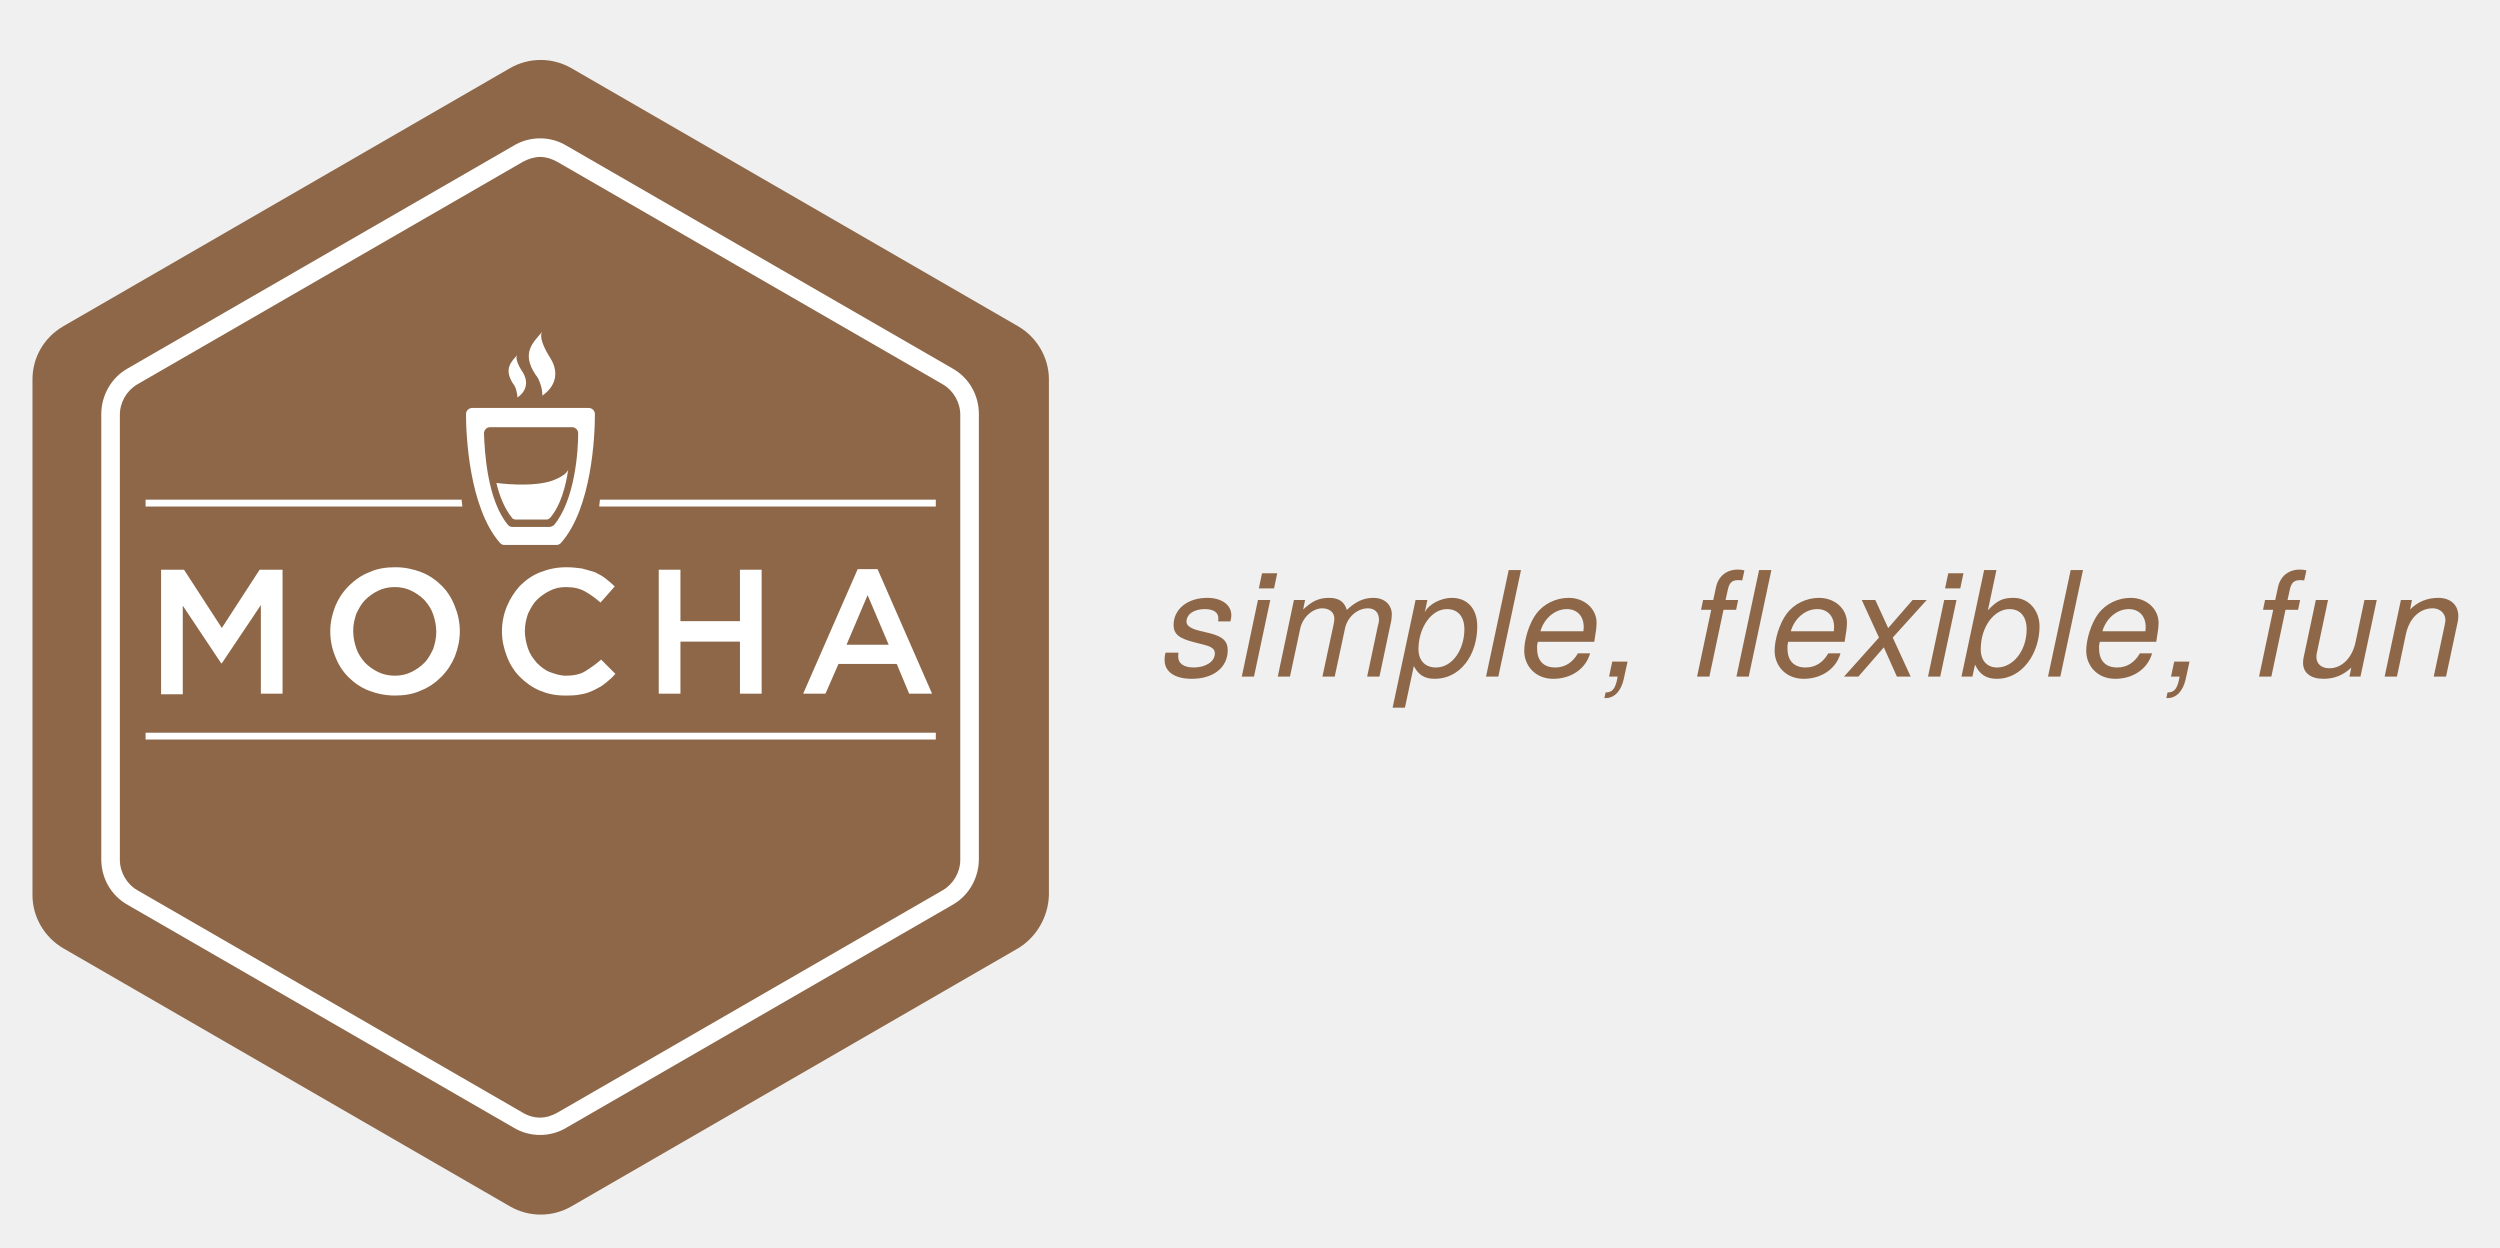
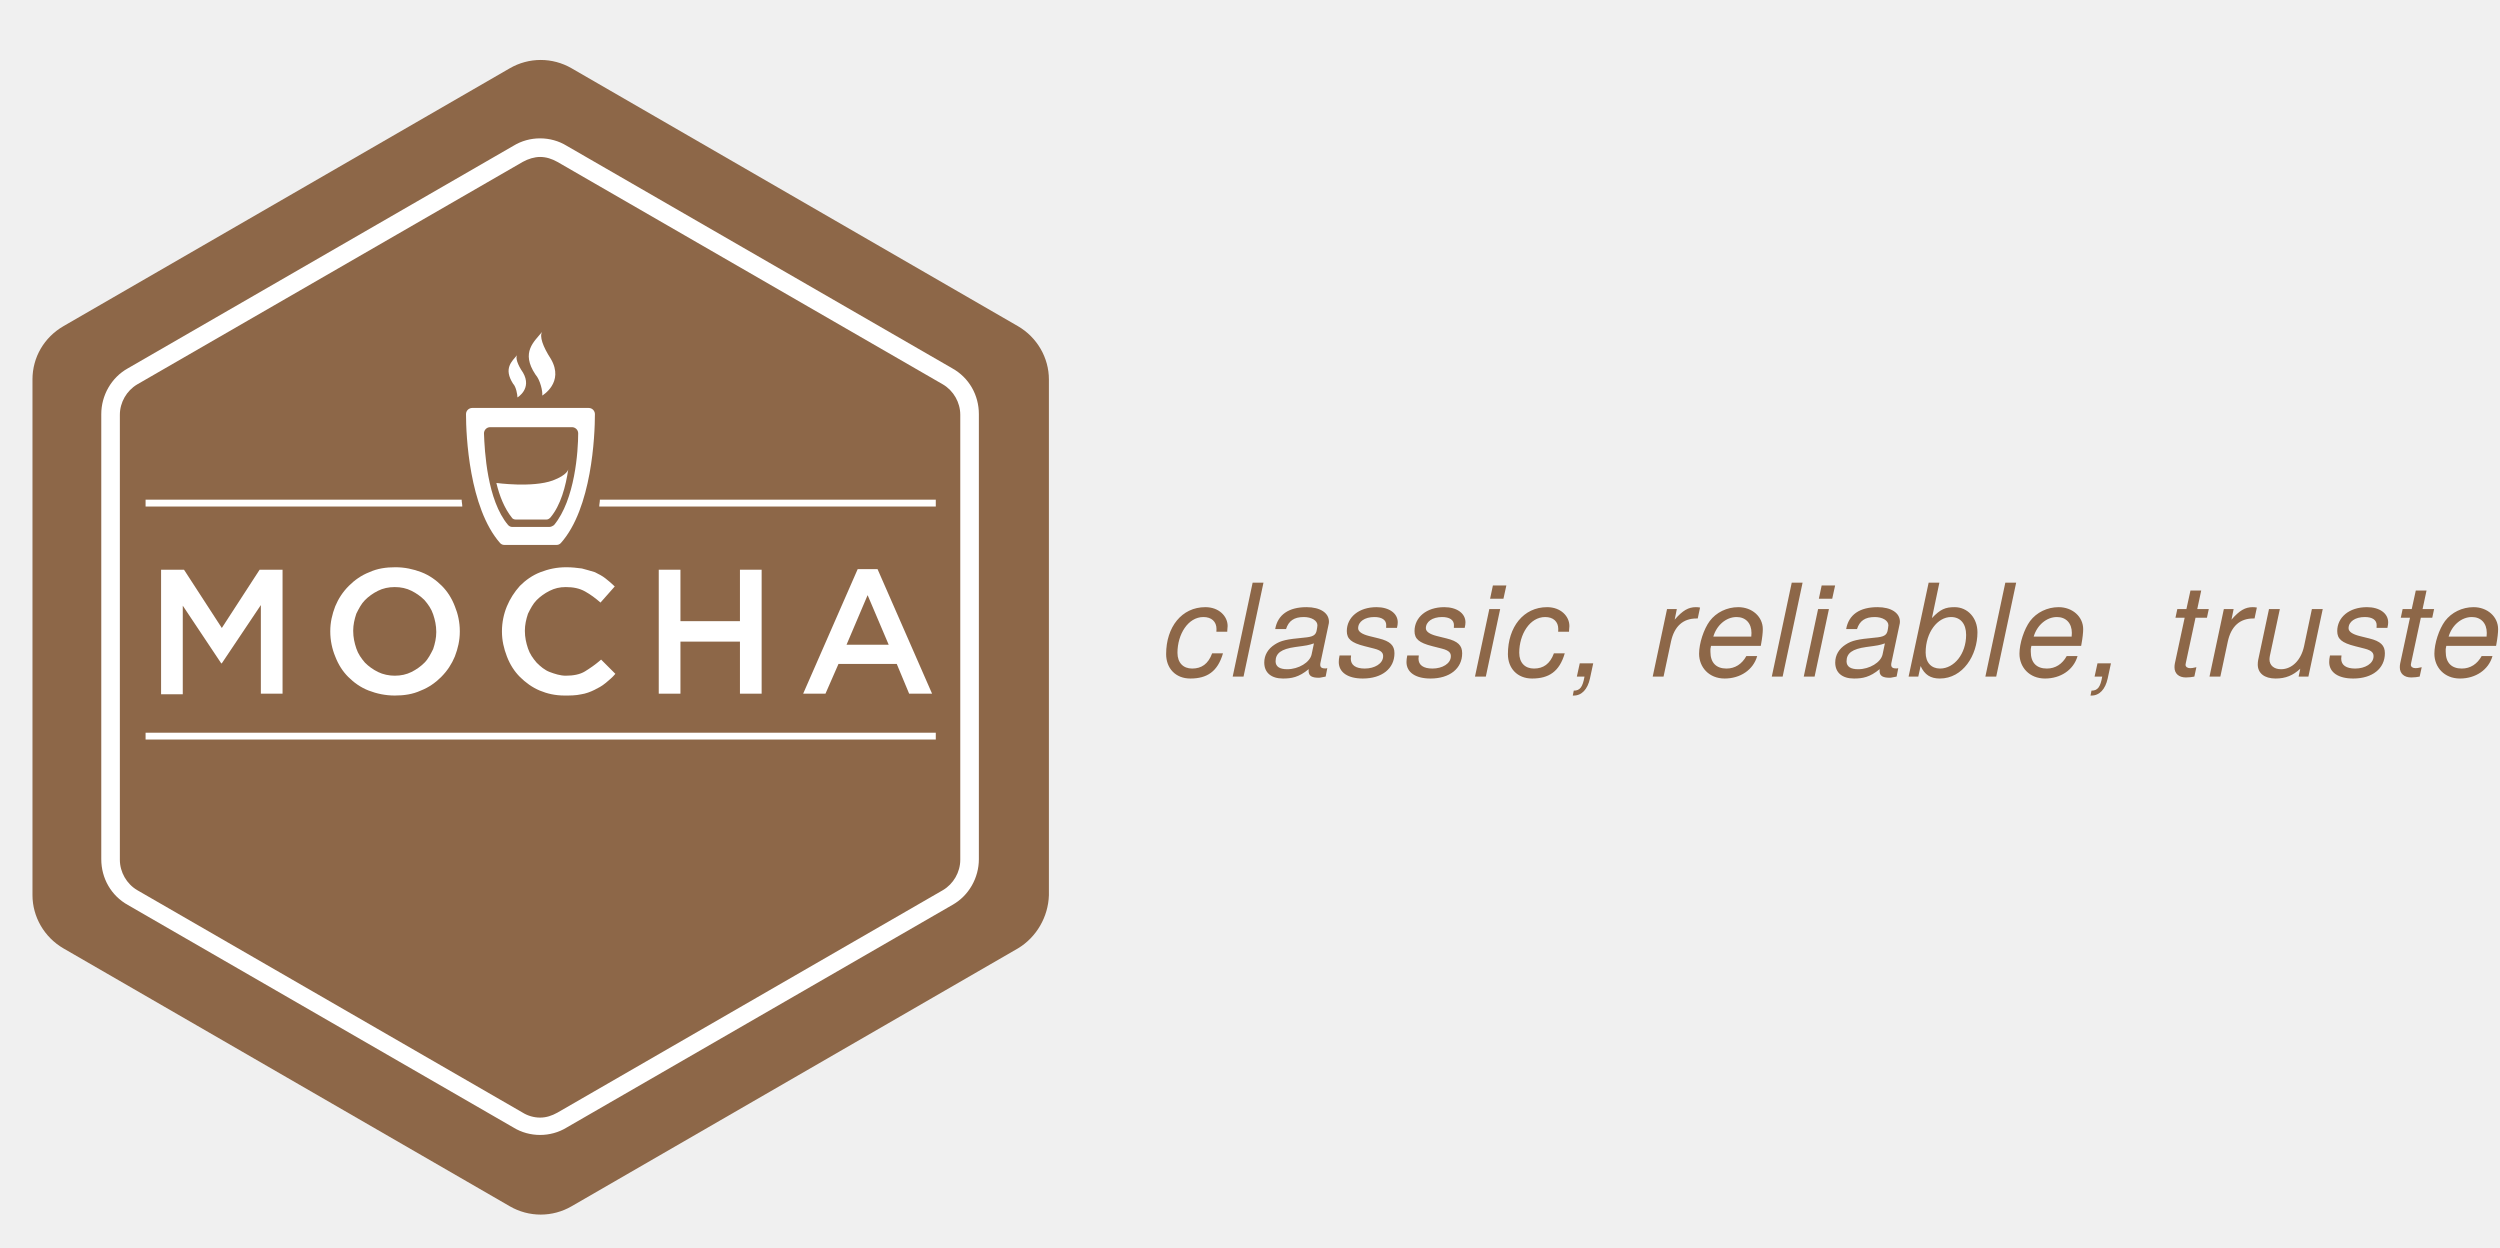
<svg xmlns="http://www.w3.org/2000/svg" version="1.1" id="Layer_1" x="0px" y="0px" viewBox="0 0 384.903 192" enable-background="new 0 0 193 208" xml:space="preserve" width="384.903" height="192">
  <defs id="defs30" />
  <path id="XMLID_229_" d="m 156.719,146.017 -68.703,39.695 c -2.958,1.718 -6.584,1.718 -9.542,0 L 9.771,146.017 C 6.813,144.299 5,141.15 5,137.811 L 5,58.421 C 5,54.986 6.813,51.932 9.771,50.215 L 78.474,10.52 c 2.958,-1.718 6.584,-1.718 9.542,0 l 68.703,39.695 c 2.958,1.718 4.771,4.866 4.771,8.206 l 0,79.39 c -0.095,3.34 -1.908,6.489 -4.771,8.206 z" style="clip-rule:evenodd;fill:#8d6748;fill-rule:evenodd" />
  <path id="XMLID_262_" d="m 83.149,24.165 0,0 c 0.954,0 1.813,0.286 2.672,0.763 l 59.352,34.256 c 1.622,0.954 2.672,2.767 2.672,4.676 l 0,68.512 c 0,1.908 -1.05,3.721 -2.672,4.676 l -59.352,34.256 c -0.859,0.477 -1.718,0.763 -2.672,0.763 -0.954,0 -1.908,-0.286 -2.672,-0.763 L 21.126,137.047 c -1.622,-0.954 -2.672,-2.767 -2.672,-4.676 l 0,-68.512 c 0,-1.908 1.05,-3.721 2.672,-4.676 L 80.478,24.928 c 0.859,-0.477 1.813,-0.763 2.672,-0.763 m 0,-2.863 c -1.431,0 -2.863,0.382 -4.103,1.145 L 19.695,56.703 c -2.576,1.431 -4.103,4.199 -4.103,7.061 l 0,68.512 c 0,2.958 1.527,5.63 4.103,7.061 l 59.352,34.256 c 1.24,0.763 2.672,1.145 4.103,1.145 1.431,0 2.863,-0.382 4.103,-1.145 l 59.352,-34.256 c 2.576,-1.431 4.103,-4.199 4.103,-7.061 l 0,-68.512 c 0,-2.958 -1.527,-5.63 -4.103,-7.061 L 87.253,22.447 c -1.24,-0.763 -2.672,-1.145 -4.103,-1.145 l 0,0 z" style="fill:#ffffff" />
  <g id="XMLID_228_" transform="matrix(0.954206,0,0,0.954206,-7.261553,-2.648442)">
    <g id="XMLID_223_">
      <g id="XMLID_295_">
        <path d="m 103.6,69.6 c 0,-0.5 -0.4,-1 -1,-1 l -9.4,0 -9.4,0 c -0.5,0 -1,0.4 -1,1 0,3.4 0.5,15.1 5.5,20.8 0.2,0.2 0.4,0.3 0.7,0.3 l 8.4,0 c 0.3,0 0.5,-0.1 0.7,-0.3 5,-5.6 5.5,-17.3 5.5,-20.8 z m -7.4,18.2 -5.9,0 c -0.3,0 -0.5,-0.1 -0.7,-0.3 -3.4,-4 -3.8,-12 -3.9,-14.8 0,-0.5 0.4,-1 1,-1 l 6.6,0 6.6,0 c 0.5,0 1,0.4 1,1 0,2.8 -0.5,10.7 -3.9,14.8 -0.3,0.2 -0.5,0.3 -0.8,0.3 z" id="path8" style="fill:#ffffff" />
      </g>
    </g>
    <path id="XMLID_225_" d="m 95.1,66.6 c 0,0 3.6,-2.1 1.4,-5.9 -1.3,-2 -1.9,-3.7 -1.4,-4.4 -1.3,1.6 -3.5,3.3 -1.1,6.9 0.8,0.9 1.2,2.8 1.1,3.4 z" style="fill:#ffffff" />
    <path id="XMLID_224_" d="m 91.1,66.9 c 0,0 2.4,-1.4 0.9,-4 -0.9,-1.3 -1.3,-2.5 -0.9,-2.9 -0.9,1.1 -2.3,2.2 -0.7,4.7 0.5,0.5 0.7,1.8 0.7,2.2 z" style="fill:#ffffff" />
    <path id="XMLID_227_" d="m 99.3,78.5 c -0.4,2.7 -1.2,5.8 -2.9,7.8 -0.2,0.2 -0.4,0.3 -0.6,0.3 l -5,0 c -0.2,0 -0.5,-0.1 -0.6,-0.3 -1.2,-1.5 -2,-3.5 -2.5,-5.6 0,0 5.8,0.8 9.1,-0.4 2.4,-0.9 2.5,-1.8 2.5,-1.8 z" style="fill:#ffffff" />
  </g>
  <g id="g13" transform="matrix(0.954206,0,0,0.954206,-7.261553,-2.648442)">
    <path d="m 33.6,94.7 3.7,0 6.1,9.4 6.1,-9.4 3.7,0 0,20 -3.5,0 0,-14.3 -6.3,9.4 -0.1,0 -6.2,-9.3 0,14.3 -3.5,0 0,-20.1 z" id="path15" style="fill:#ffffff" />
    <path d="m 71.3,115 c -1.5,0 -2.9,-0.3 -4.2,-0.8 -1.3,-0.5 -2.4,-1.3 -3.3,-2.2 -0.9,-0.9 -1.6,-2 -2.1,-3.3 -0.5,-1.2 -0.8,-2.6 -0.8,-4 l 0,-0.1 c 0,-1.4 0.3,-2.7 0.8,-4 0.5,-1.2 1.2,-2.3 2.2,-3.3 0.9,-0.9 2,-1.7 3.3,-2.2 1.3,-0.6 2.7,-0.8 4.2,-0.8 1.5,0 2.9,0.3 4.2,0.8 1.3,0.5 2.4,1.3 3.3,2.2 0.9,0.9 1.6,2 2.1,3.3 0.5,1.2 0.8,2.6 0.8,4 l 0,0.1 c 0,1.4 -0.3,2.7 -0.8,4 -0.5,1.2 -1.2,2.3 -2.2,3.3 -0.9,0.9 -2,1.7 -3.3,2.2 -1.3,0.6 -2.7,0.8 -4.2,0.8 z m 0,-3.2 c 1,0 1.9,-0.2 2.7,-0.6 0.8,-0.4 1.5,-0.9 2.1,-1.5 0.6,-0.6 1,-1.4 1.4,-2.2 0.3,-0.9 0.5,-1.8 0.5,-2.7 l 0,-0.1 c 0,-1 -0.2,-1.9 -0.5,-2.8 -0.3,-0.9 -0.8,-1.6 -1.4,-2.3 -0.6,-0.6 -1.3,-1.1 -2.1,-1.5 -0.8,-0.4 -1.7,-0.6 -2.7,-0.6 -1,0 -1.9,0.2 -2.7,0.6 -0.8,0.4 -1.5,0.9 -2.1,1.5 -0.6,0.6 -1,1.4 -1.4,2.2 -0.3,0.9 -0.5,1.8 -0.5,2.7 l 0,0.1 c 0,1 0.2,1.9 0.5,2.8 0.3,0.9 0.8,1.6 1.4,2.3 0.6,0.6 1.3,1.1 2.1,1.5 0.8,0.4 1.8,0.6 2.7,0.6 z" id="path17" style="fill:#ffffff" />
    <path d="m 98.7,115 c -1.5,0 -2.8,-0.3 -4,-0.8 -1.2,-0.5 -2.3,-1.3 -3.2,-2.2 -0.9,-0.9 -1.6,-2 -2.1,-3.3 -0.5,-1.3 -0.8,-2.6 -0.8,-4 l 0,-0.1 c 0,-1.4 0.3,-2.8 0.8,-4 0.5,-1.2 1.2,-2.3 2.1,-3.3 0.9,-0.9 2,-1.7 3.3,-2.2 1.3,-0.5 2.6,-0.8 4.2,-0.8 0.9,0 1.7,0.1 2.5,0.2 0.8,0.2 1.4,0.4 2.1,0.6 0.6,0.3 1.2,0.6 1.7,1 0.5,0.4 1,0.8 1.5,1.3 l -2.3,2.6 c -0.8,-0.7 -1.6,-1.3 -2.5,-1.8 -0.9,-0.5 -1.9,-0.7 -3.1,-0.7 -1,0 -1.8,0.2 -2.6,0.6 -0.8,0.4 -1.5,0.9 -2.1,1.5 -0.6,0.6 -1,1.4 -1.4,2.2 -0.3,0.9 -0.5,1.8 -0.5,2.7 l 0,0.1 c 0,1 0.2,1.9 0.5,2.8 0.3,0.9 0.8,1.6 1.4,2.3 0.6,0.6 1.3,1.2 2.1,1.5 0.8,0.3 1.7,0.6 2.6,0.6 1.2,0 2.3,-0.2 3.1,-0.7 0.8,-0.5 1.7,-1.1 2.6,-1.9 l 2.3,2.3 c -0.5,0.6 -1,1 -1.6,1.5 -0.6,0.5 -1.2,0.8 -1.8,1.1 -0.6,0.3 -1.4,0.6 -2.1,0.7 -0.9,0.2 -1.8,0.2 -2.7,0.2 z" id="path19" style="fill:#ffffff" />
    <path d="m 113.9,94.7 3.5,0 0,8.3 9.6,0 0,-8.3 3.5,0 0,20 -3.5,0 0,-8.4 -9.6,0 0,8.4 -3.5,0 0,-20 z" id="path21" style="fill:#ffffff" />
    <path d="m 146,94.6 3.2,0 8.8,20.1 -3.7,0 -2,-4.8 -9.4,0 -2.1,4.8 -3.6,0 8.8,-20.1 z m 5,12.2 -3.4,-8 -3.4,8 6.8,0 z" id="path23" style="fill:#ffffff" />
  </g>
  <rect id="XMLID_444_" x="22.414" y="112.81" width="121.661" height="1.05" style="fill:#ffffff" />
  <path id="XMLID_446_" d="m 144.076,76.932 -51.718,0 c 0,0.382 -0.095,0.668 -0.095,1.05 l 51.813,0 0,-1.05 z" style="fill:#ffffff" />
  <path id="XMLID_448_" d="m 22.414,76.932 0,1.05 48.76,0 c 0,-0.382 -0.095,-0.668 -0.095,-1.05 l -48.665,0 z" style="fill:#ffffff" />
  <g id="g13-0" transform="matrix(0.954206,0,0,0.954206,90.83195,-0.7419472)" style="fill:#8d6748;fill-opacity:1">
    <text xml:space="preserve" style="font-style:normal;font-weight:normal;font-size:41.92px;line-height:125%;font-family:sans-serif;letter-spacing:0px;word-spacing:0px;fill:#000000;fill-opacity:1;stroke:none;stroke-width:1px;stroke-linecap:butt;stroke-linejoin:miter;stroke-opacity:1" x="117.808" y="99.41" id="text4344">
      <tspan id="tspan4346" x="117.808" y="99.41" />
    </text>
    <text xml:space="preserve" style="font-style:italic;font-variant:normal;font-weight:300;font-stretch:normal;font-size:23.58px;line-height:125%;font-family:'Helvetica Neue';-inkscape-font-specification:'Helvetica Neue, Light Italic';text-align:start;letter-spacing:0px;word-spacing:0px;writing-mode:lr-tb;text-anchor:start;fill:#8d6748;fill-opacity:1;stroke:none;stroke-width:1px;stroke-linecap:butt;stroke-linejoin:miter;stroke-opacity:1" x="92.404" y="109.945" id="text4348">
-       <tspan id="tspan4350" x="92.404" y="109.945" style="font-style:italic;font-variant:normal;font-weight:normal;font-stretch:normal;font-size:23.58px;line-height:125%;font-family:'Helvetica Neue';-inkscape-font-specification:'Helvetica Neue, Light Italic';text-align:start;letter-spacing:0.524px;writing-mode:lr-tb;text-anchor:start;fill:#8d6748;fill-opacity:1" dx="4.114904e-08">simple, flexible, fun</tspan>
+       <tspan id="tspan4350" x="92.404" y="109.945" style="font-style:italic;font-variant:normal;font-weight:normal;font-stretch:normal;font-size:20.8px;line-height:125%;font-family:'Helvetica Neue';-inkscape-font-specification:'Helvetica Neue, Light Italic';text-align:start;letter-spacing:0.524px;writing-mode:lr-tb;text-anchor:start;fill:#8d6748;fill-opacity:1" dx="4.114904e-08">classic, reliable, trusted</tspan>
    </text>
  </g>
</svg>
